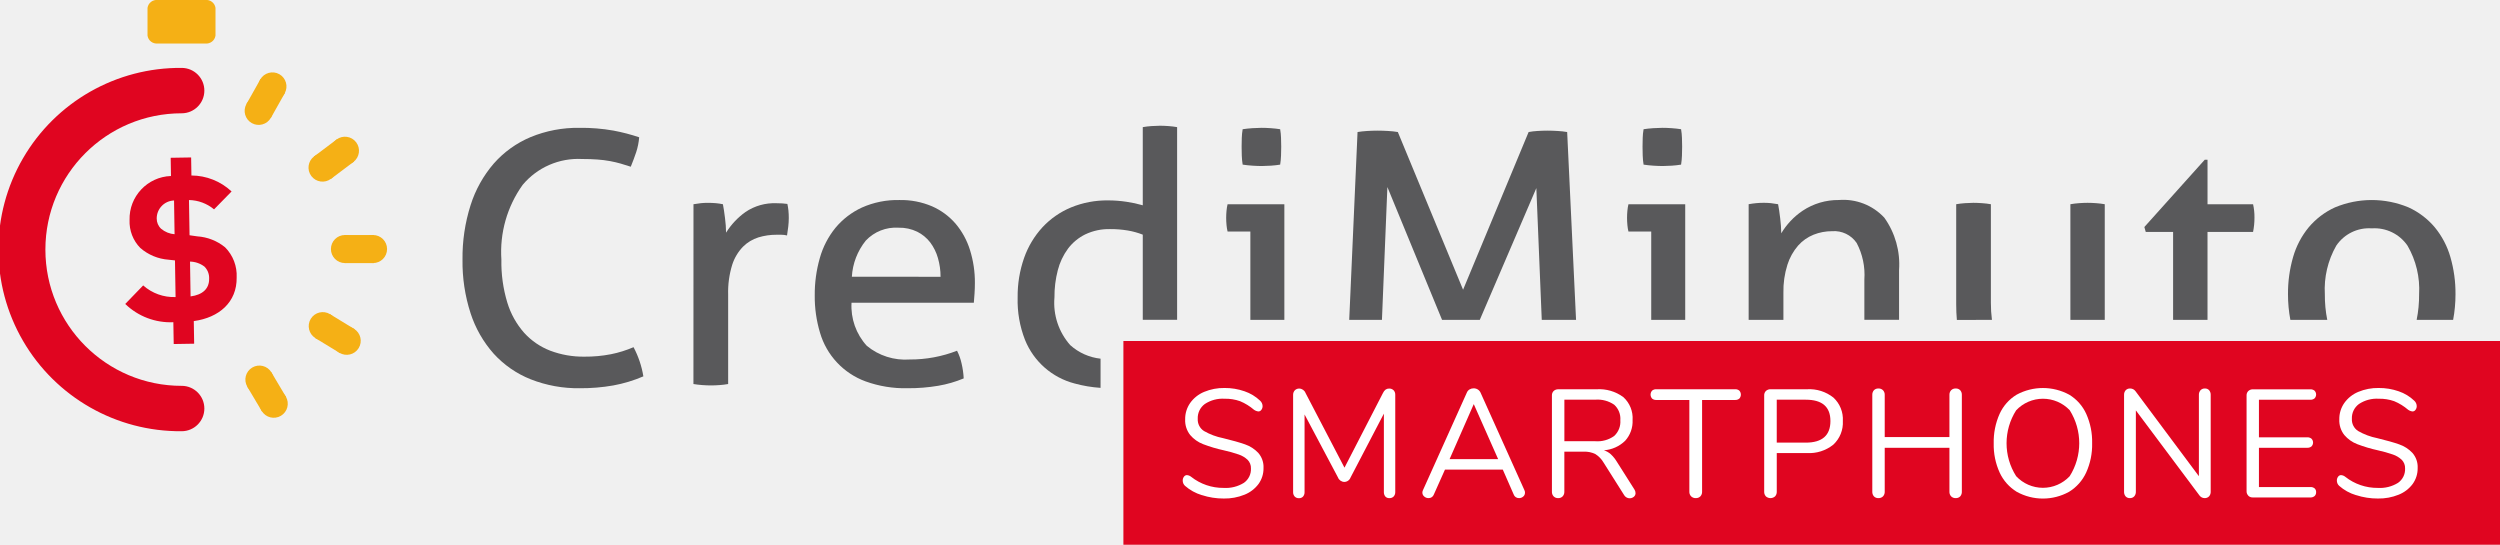
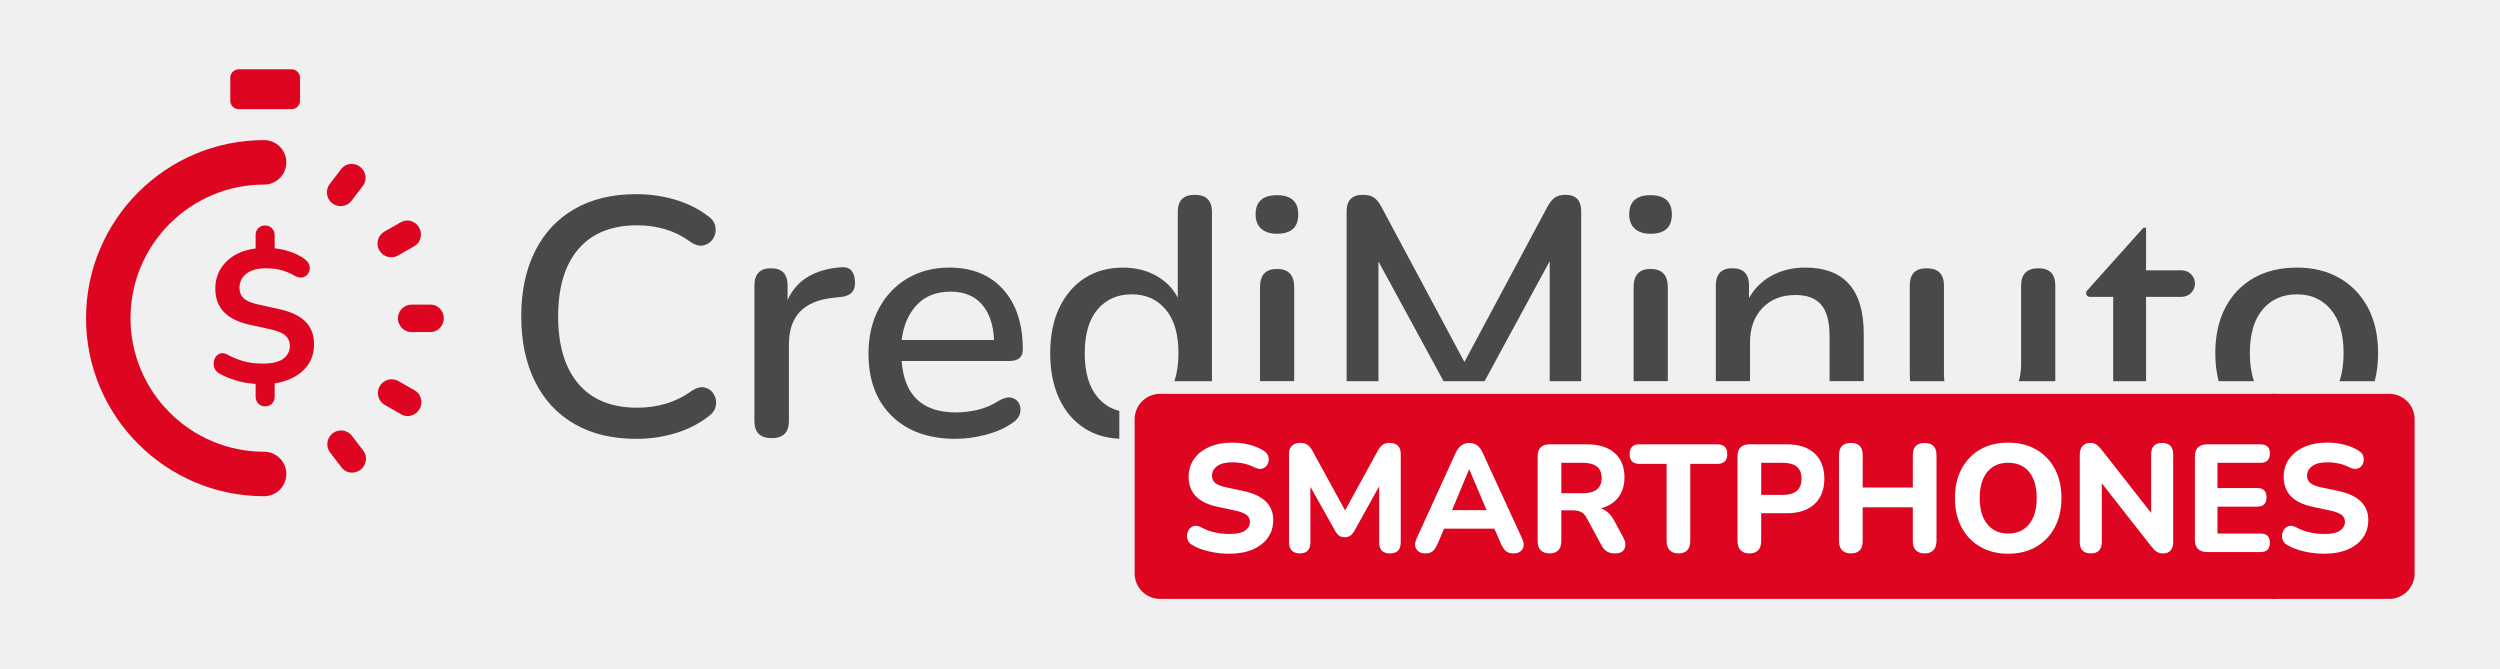
- <svg xmlns="http://www.w3.org/2000/svg" id="Grupo_4" data-name="Grupo 4" width="180.11" height="39.247" viewBox="0 0 180.11 39.247">
+ <svg xmlns="http://www.w3.org/2000/svg" id="Capa_1" viewBox="0 0 1287.25 344.43">
  <defs>
-     <clipPath id="clip-path">
-       <rect id="Rectángulo_7" data-name="Rectángulo 7" width="180.11" height="39.247" fill="none" />
-     </clipPath>
+     <style>.cls-1{fill:#fff;}.cls-2{fill:#de0520;}.cls-3{fill:#494949;}</style>
  </defs>
-   <g id="Grupo_1" data-name="Grupo 1" clip-path="url(#clip-path)">
-     <path id="Trazado_1" data-name="Trazado 1" d="M39.653,55.413l.027,1.634-1.473.024L38.18,55.5a4.675,4.675,0,0,1-3.465-1.316l1.292-1.335a3.327,3.327,0,0,0,2.334.838l-.043-2.64-.468-.051a3.486,3.486,0,0,1-2.027-.843,2.71,2.71,0,0,1-.777-2.016,3.091,3.091,0,0,1,2.984-3.171l-.021-1.313,1.473-.024.021,1.3a4.264,4.264,0,0,1,2.893,1.15l-1.263,1.29a2.911,2.911,0,0,0-1.806-.672l.041,2.538.556.079a3.537,3.537,0,0,1,2,.785,2.877,2.877,0,0,1,.838,2.176c.028,1.78-1.267,2.895-3.087,3.143m-1.424-8.689a1.294,1.294,0,0,0-1.249,1.3,1,1,0,0,0,.318.739,1.717,1.717,0,0,0,.969.393Zm2.193,4.766a1.768,1.768,0,0,0-1.042-.363l.04,2.509c.874-.116,1.348-.562,1.337-1.276a1.157,1.157,0,0,0-.335-.87" transform="translate(-25.692 -32.286)" fill="#e00520" />
-     <path id="Trazado_2" data-name="Trazado 2" d="M45.789,2.57a.67.67,0,0,1-.739.564H41.631a.67.67,0,0,1-.739-.564V.564A.669.669,0,0,1,41.631,0H45.05a.669.669,0,0,1,.739.564Z" transform="translate(-30.264 0)" fill="#f5b015" />
-     <path id="Trazado_3" data-name="Trazado 3" d="M13.088,41.731a9.818,9.818,0,1,1,0-19.636,1.635,1.635,0,1,0,0-3.27,13.088,13.088,0,1,0,0,26.175,1.635,1.635,0,1,0,0-3.27" transform="translate(0 -13.933)" fill="#e00520" />
-     <rect id="Rectángulo_1" data-name="Rectángulo 1" width="2.1" height="2.023" transform="translate(24.835 16.933)" fill="#f5b015" />
-     <path id="Trazado_4" data-name="Trazado 4" d="M91.727,66.152a1.011,1.011,0,1,0,1.011-1.011,1.011,1.011,0,0,0-1.011,1.011" transform="translate(-67.886 -48.21)" fill="#f5b015" />
-     <path id="Trazado_5" data-name="Trazado 5" d="M99.508,66.152a1.011,1.011,0,1,0,1.011-1.011,1.011,1.011,0,0,0-1.011,1.011" transform="translate(-73.644 -48.21)" fill="#f5b015" />
-     <rect id="Rectángulo_2" data-name="Rectángulo 2" width="2.1" height="2.023" transform="translate(22.616 11.279) rotate(-36.961)" fill="#f5b015" />
-     <path id="Trazado_6" data-name="Trazado 6" d="M85.716,44.186a1.011,1.011,0,1,0,.2-1.416,1.012,1.012,0,0,0-.2,1.416" transform="translate(-63.287 -31.503)" fill="#f5b015" />
-     <path id="Trazado_7" data-name="Trazado 7" d="M91.933,39.508a1.011,1.011,0,1,0,.2-1.416,1.012,1.012,0,0,0-.2,1.416" transform="translate(-67.888 -28.04)" fill="#f5b015" />
-     <rect id="Rectángulo_3" data-name="Rectángulo 3" width="2.1" height="2.023" transform="translate(17.748 7.508) rotate(-60.627)" fill="#f5b015" />
-     <path id="Trazado_8" data-name="Trazado 8" d="M68.326,28.733a1.011,1.011,0,1,0-.385-1.377,1.011,1.011,0,0,0,.385,1.377" transform="translate(-50.186 -19.864)" fill="#f5b015" />
-     <path id="Trazado_9" data-name="Trazado 9" d="M72.143,21.953a1.011,1.011,0,1,0-.385-1.377,1.011,1.011,0,0,0,.385,1.377" transform="translate(-53.011 -14.846)" fill="#f5b015" />
-     <rect id="Rectángulo_4" data-name="Rectángulo 4" width="2.023" height="2.1" transform="translate(22.709 24.354) rotate(-58.606)" fill="#f5b015" />
-     <path id="Trazado_10" data-name="Trazado 10" d="M85.717,87a1.011,1.011,0,1,0,1.39-.336,1.011,1.011,0,0,0-1.39.336" transform="translate(-63.328 -64.03)" fill="#f5b015" />
-     <path id="Trazado_11" data-name="Trazado 11" d="M92.359,91.055a1.011,1.011,0,1,0,1.39-.336,1.011,1.011,0,0,0-1.39.336" transform="translate(-68.244 -67.03)" fill="#f5b015" />
-     <rect id="Rectángulo_5" data-name="Rectángulo 5" width="2.023" height="2.1" transform="matrix(0.86, -0.511, 0.511, 0.86, 17.809, 27.852)" fill="#f5b015" />
-     <path id="Trazado_12" data-name="Trazado 12" d="M68.505,101.473a1.011,1.011,0,1,0,1.386.353,1.011,1.011,0,0,0-1.386-.353" transform="translate(-50.333 -74.994)" fill="#f5b015" />
-     <path id="Trazado_13" data-name="Trazado 13" d="M72.48,108.162a1.011,1.011,0,1,0,1.386.353,1.011,1.011,0,0,0-1.386-.353" transform="translate(-53.275 -79.944)" fill="#f5b015" />
-     <path id="Trazado_14" data-name="Trazado 14" d="M140.528,51.237a6.862,6.862,0,0,1,.707,2.1,10.067,10.067,0,0,1-2.171.656,13.425,13.425,0,0,1-2.4.2,9.311,9.311,0,0,1-3.547-.644,7.2,7.2,0,0,1-2.664-1.843,8.185,8.185,0,0,1-1.667-2.916,12.01,12.01,0,0,1-.581-3.863A12.453,12.453,0,0,1,128.788,41a8.542,8.542,0,0,1,1.667-2.992,7.286,7.286,0,0,1,2.651-1.906,8.851,8.851,0,0,1,3.51-.669,13.113,13.113,0,0,1,2.474.2,13.929,13.929,0,0,1,1.843.48,4.665,4.665,0,0,1-.215,1.073q-.164.492-.391,1.048-.379-.126-.732-.227t-.757-.177a8.39,8.39,0,0,0-.9-.114q-.492-.038-1.124-.038a5.219,5.219,0,0,0-4.28,1.869,8.3,8.3,0,0,0-1.528,5.378,10.017,10.017,0,0,0,.429,3.105,5.882,5.882,0,0,0,1.212,2.171,4.938,4.938,0,0,0,1.881,1.288,6.709,6.709,0,0,0,2.462.429,9.554,9.554,0,0,0,1.919-.177,8.2,8.2,0,0,0,1.616-.505" transform="translate(-94.884 -26.223)" fill="#59595b" />
-     <path id="Trazado_15" data-name="Trazado 15" d="M192.222,56.322q.278-.05.53-.076t.53-.025c.185,0,.37.009.555.025a4.054,4.054,0,0,1,.505.076q.076.379.152,1a8.866,8.866,0,0,1,.076,1.048,5.236,5.236,0,0,1,1.4-1.49,3.717,3.717,0,0,1,2.234-.631q.2,0,.417.012t.366.038a4.14,4.14,0,0,1,.076.48q.025.253.025.53a5.51,5.51,0,0,1-.038.631c-.025.219-.055.429-.088.631a1.723,1.723,0,0,0-.417-.051h-.341a4.417,4.417,0,0,0-1.3.189,2.722,2.722,0,0,0-1.111.669,3.323,3.323,0,0,0-.783,1.313,6.637,6.637,0,0,0-.29,2.146v6.438a5.984,5.984,0,0,1-.619.076q-.341.025-.619.025t-.619-.025q-.341-.025-.644-.076Z" transform="translate(-142.261 -41.608)" fill="#59595b" />
-     <path id="Trazado_16" data-name="Trazado 16" d="M228.483,62.841a4.23,4.23,0,0,0,1.1,3.106,4.36,4.36,0,0,0,3.093.985,9.284,9.284,0,0,0,3.408-.631,3.79,3.79,0,0,1,.328.921,6,6,0,0,1,.152,1.073,8.441,8.441,0,0,1-1.831.53,12.739,12.739,0,0,1-2.209.177,8.345,8.345,0,0,1-3.03-.492A5.324,5.324,0,0,1,226.211,65a9.069,9.069,0,0,1-.379-2.689,9.518,9.518,0,0,1,.366-2.689,6.056,6.056,0,0,1,1.123-2.171,5.431,5.431,0,0,1,1.906-1.464,6.3,6.3,0,0,1,2.714-.543,5.675,5.675,0,0,1,2.348.455,4.776,4.776,0,0,1,1.692,1.25,5.431,5.431,0,0,1,1.035,1.894,7.754,7.754,0,0,1,.354,2.386q0,.354-.025.745t-.051.669Zm6.413-1.868a4.761,4.761,0,0,0-.189-1.351,3.429,3.429,0,0,0-.555-1.124,2.707,2.707,0,0,0-.934-.77,2.937,2.937,0,0,0-1.351-.291,2.975,2.975,0,0,0-2.361.934,4.572,4.572,0,0,0-1,2.6Z" transform="translate(-167.135 -41.033)" fill="#59595b" />
-     <path id="Trazado_17" data-name="Trazado 17" d="M288.05,51.633a3.894,3.894,0,0,1-2.186-.978,4.592,4.592,0,0,1-1.136-3.434,7.548,7.548,0,0,1,.24-1.957,4.5,4.5,0,0,1,.732-1.553,3.491,3.491,0,0,1,1.25-1.035,3.966,3.966,0,0,1,1.793-.379,7.408,7.408,0,0,1,1.262.1,5.44,5.44,0,0,1,1.086.3v6.136h2.474V34.951a5.978,5.978,0,0,0-.619-.076q-.341-.025-.618-.025-.253,0-.606.025a5.94,5.94,0,0,0-.631.076v5.631a8.613,8.613,0,0,0-1.174-.253,8.906,8.906,0,0,0-1.326-.1,6.8,6.8,0,0,0-2.664.505,5.912,5.912,0,0,0-2.058,1.426,6.4,6.4,0,0,0-1.326,2.209,8.31,8.31,0,0,0-.467,2.853,7.763,7.763,0,0,0,.53,3.055,5.285,5.285,0,0,0,3.573,3.143,9.35,9.35,0,0,0,1.87.315Z" transform="translate(-208.761 -25.792)" fill="#59595b" />
-     <path id="Trazado_18" data-name="Trazado 18" d="M344.226,38.083q.328.051.707.076t.682.025q.277,0,.644-.025t.669-.076a5.214,5.214,0,0,0,.063-.657q.012-.353.013-.631t-.013-.631a4.532,4.532,0,0,0-.063-.631q-.3-.05-.682-.076t-.656-.025q-.278,0-.657.025t-.707.076a4.388,4.388,0,0,0-.063.631q-.013.354-.012.631t.012.631a5.038,5.038,0,0,0,.063.657" transform="translate(-254.7 -26.223)" fill="#59595b" />
-     <path id="Trazado_19" data-name="Trazado 19" d="M339.976,58.578h1.641v6.363h2.449V56.609h-4.09a3.11,3.11,0,0,0-.076.467c-.017.177-.025.35-.025.517s.008.341.025.518a3.1,3.1,0,0,0,.076.467" transform="translate(-251.536 -41.895)" fill="#59595b" />
-     <path id="Trazado_20" data-name="Trazado 20" d="M376.342,49.843l.392-9.569,3.939,9.569h2.717l4.075-9.493.39,9.493h2.471l-.64-13.533a6.046,6.046,0,0,0-.682-.076q-.4-.025-.732-.025-.354,0-.732.025a5.026,5.026,0,0,0-.631.076l-4.722,11.362-4.7-11.362a6.071,6.071,0,0,0-.694-.076q-.417-.025-.77-.025t-.745.025q-.392.025-.694.076l-.6,13.533Z" transform="translate(-276.781 -26.798)" fill="#59595b" />
-     <path id="Trazado_21" data-name="Trazado 21" d="M455.354,38.083q.328.051.707.076t.682.025q.277,0,.644-.025t.669-.076a5.214,5.214,0,0,0,.063-.657q.012-.353.013-.631t-.013-.631a4.532,4.532,0,0,0-.063-.631q-.3-.05-.682-.076c-.252-.017-.471-.025-.656-.025s-.4.009-.657.025-.488.042-.707.076a4.379,4.379,0,0,0-.063.631q-.013.354-.012.631t.012.631a5.027,5.027,0,0,0,.063.657" transform="translate(-336.944 -26.223)" fill="#59595b" />
-     <path id="Trazado_22" data-name="Trazado 22" d="M451.1,58.578h1.641v6.363h2.449V56.609H451.1a3.119,3.119,0,0,0-.076.467c-.017.177-.025.35-.025.517s.008.341.025.518a3.107,3.107,0,0,0,.076.467" transform="translate(-333.78 -41.895)" fill="#59595b" />
-     <path id="Trazado_23" data-name="Trazado 23" d="M487.211,64.078V62.134a6.289,6.289,0,0,1,.29-2.033,3.915,3.915,0,0,1,.77-1.376,2.974,2.974,0,0,1,1.111-.783,3.571,3.571,0,0,1,1.338-.253,1.96,1.96,0,0,1,1.767.846,4.907,4.907,0,0,1,.556,2.638v2.9h2.5V60.493a5.787,5.787,0,0,0-1.06-3.775,4.029,4.029,0,0,0-3.283-1.275,4.615,4.615,0,0,0-2.6.77,4.98,4.98,0,0,0-.9.77,5.185,5.185,0,0,0-.644.858,9.5,9.5,0,0,0-.076-1.073q-.076-.644-.152-1.023-.278-.05-.517-.076a5.026,5.026,0,0,0-.518-.025q-.278,0-.543.025t-.543.076v8.332Z" transform="translate(-358.727 -41.033)" fill="#59595b" />
-     <path id="Trazado_24" data-name="Trazado 24" d="M544.794,64.653a9.426,9.426,0,0,1-.076-1.237V56.321a6.047,6.047,0,0,0-.631-.076q-.354-.025-.631-.025-.253,0-.606.025a6.014,6.014,0,0,0-.631.076v7.2c0,.4.017.781.048,1.136Z" transform="translate(-401.287 -41.608)" fill="#59595b" />
-     <path id="Trazado_25" data-name="Trazado 25" d="M576.359,64.653V56.321a6.066,6.066,0,0,0-.619-.076q-.341-.025-.619-.025t-.619.025a6.047,6.047,0,0,0-.619.076v8.332Z" transform="translate(-424.724 -41.608)" fill="#59595b" />
-     <path id="Trazado_26" data-name="Trazado 26" d="M596.451,49.473V55.81h2.479c0-.137,0-.279,0-.429V49.473h3.282q.05-.252.076-.505t.025-.53a4.212,4.212,0,0,0-.1-.959h-3.282V44.272h-.2L594.38,49.12l.1.353Z" transform="translate(-439.892 -32.765)" fill="#59595b" />
-     <path id="Trazado_27" data-name="Trazado 27" d="M637.032,64.078a9.037,9.037,0,0,1-.174-1.843,6.339,6.339,0,0,1,.82-3.5,2.846,2.846,0,0,1,2.563-1.25,2.878,2.878,0,0,1,2.575,1.25,6.263,6.263,0,0,1,.833,3.5,8.9,8.9,0,0,1-.177,1.843H646.1a9.9,9.9,0,0,0,.171-1.843,9.4,9.4,0,0,0-.366-2.676,5.943,5.943,0,0,0-1.124-2.146,5.4,5.4,0,0,0-1.894-1.439,6.892,6.892,0,0,0-5.3,0,5.4,5.4,0,0,0-1.894,1.439,5.942,5.942,0,0,0-1.124,2.146,9.393,9.393,0,0,0-.366,2.676,9.9,9.9,0,0,0,.171,1.843Z" transform="translate(-469.367 -41.033)" fill="#59595b" />
-     <rect id="Rectángulo_6" data-name="Rectángulo 6" width="99.176" height="14.682" transform="translate(80.934 24.565)" fill="#e00520" />
-     <path id="Trazado_28" data-name="Trazado 28" d="M329.211,115.269A3.237,3.237,0,0,1,328,114.6a.506.506,0,0,1-.166-.386.432.432,0,0,1,.088-.271.258.258,0,0,1,.21-.116.534.534,0,0,1,.309.122,3.723,3.723,0,0,0,2.342.8,2.477,2.477,0,0,0,1.458-.365,1.2,1.2,0,0,0,.508-1.038.834.834,0,0,0-.243-.624,1.753,1.753,0,0,0-.641-.381,9.638,9.638,0,0,0-1.071-.3,10.433,10.433,0,0,1-1.486-.442,2.311,2.311,0,0,1-.939-.663,1.7,1.7,0,0,1-.359-1.127,2,2,0,0,1,.359-1.177,2.324,2.324,0,0,1,1.005-.8,3.658,3.658,0,0,1,1.474-.282,4.278,4.278,0,0,1,1.442.238,3.039,3.039,0,0,1,1.121.679.539.539,0,0,1,.177.387.435.435,0,0,1-.088.271.258.258,0,0,1-.21.116.671.671,0,0,1-.32-.121,3.767,3.767,0,0,0-1.005-.619,3.147,3.147,0,0,0-1.116-.177,2.332,2.332,0,0,0-1.425.381,1.256,1.256,0,0,0-.508,1.066.979.979,0,0,0,.448.878,4.509,4.509,0,0,0,1.375.514q1,.243,1.58.447a2.365,2.365,0,0,1,.955.613,1.539,1.539,0,0,1,.381,1.093,1.912,1.912,0,0,1-.359,1.149,2.333,2.333,0,0,1-1.011.773,3.8,3.8,0,0,1-1.491.276,5.043,5.043,0,0,1-1.585-.248" transform="translate(-242.626 -79.598)" fill="#fff" />
-     <path id="Trazado_29" data-name="Trazado 29" d="M365.677,107.808a.48.48,0,0,1,.116.337v6.993a.458.458,0,0,1-.111.32.4.4,0,0,1-.309.122.363.363,0,0,1-.3-.122.489.489,0,0,1-.1-.32v-5.645l-2.4,4.6a.488.488,0,0,1-.453.32.5.5,0,0,1-.453-.32l-2.408-4.54v5.59a.472.472,0,0,1-.105.32.38.38,0,0,1-.3.122.4.4,0,0,1-.309-.122.458.458,0,0,1-.111-.32v-6.993a.468.468,0,0,1,.122-.337.437.437,0,0,1,.331-.127.5.5,0,0,1,.442.32l2.806,5.38,2.773-5.38a.642.642,0,0,1,.193-.248.43.43,0,0,1,.248-.072.42.42,0,0,1,.326.127" transform="translate(-265.273 -79.693)" fill="#fff" />
-     <path id="Trazado_30" data-name="Trazado 30" d="M401.654,115.162a.351.351,0,0,1-.127.276.448.448,0,0,1-.3.11.391.391,0,0,1-.387-.265l-.784-1.79h-4.165l-.8,1.79a.391.391,0,0,1-.387.265.455.455,0,0,1-.309-.116.361.361,0,0,1-.133-.282.394.394,0,0,1,.044-.177l3.16-7.026a.476.476,0,0,1,.2-.232.56.56,0,0,1,.287-.077.55.55,0,0,1,.3.083.516.516,0,0,1,.2.226l3.16,7.026a.416.416,0,0,1,.044.188m-5.435-2.419h3.5l-1.757-3.966Z" transform="translate(-291.789 -79.662)" fill="#fff" />
-     <path id="Trazado_31" data-name="Trazado 31" d="M436.2,115.373a.336.336,0,0,1-.127.271.465.465,0,0,1-.691-.116l-1.48-2.342a1.777,1.777,0,0,0-.6-.624,1.741,1.741,0,0,0-.84-.171h-1.392v2.883a.466.466,0,0,1-.122.337.423.423,0,0,1-.32.127.436.436,0,0,1-.331-.127.465.465,0,0,1-.122-.337v-6.937a.423.423,0,0,1,.127-.32.467.467,0,0,1,.337-.121h2.74a2.934,2.934,0,0,1,1.939.563,2.045,2.045,0,0,1,.668,1.657,2.074,2.074,0,0,1-.536,1.491,2.44,2.44,0,0,1-1.53.685,1.359,1.359,0,0,1,.5.287,2.58,2.58,0,0,1,.442.552l1.259,1.988a.468.468,0,0,1,.077.254m-2.894-3.734a2.069,2.069,0,0,0,1.353-.376,1.4,1.4,0,0,0,.447-1.138,1.364,1.364,0,0,0-.442-1.116,2.111,2.111,0,0,0-1.359-.364h-2.231v2.994Z" transform="translate(-318.368 -79.851)" fill="#fff" />
-     <path id="Trazado_32" data-name="Trazado 32" d="M460.429,115.609a.455.455,0,0,1-.127-.337v-6.606h-2.375a.446.446,0,0,1-.309-.1.429.429,0,0,1,0-.574.446.446,0,0,1,.309-.1h5.667a.447.447,0,0,1,.309.1.429.429,0,0,1,0,.574.446.446,0,0,1-.309.1h-2.375v6.606a.466.466,0,0,1-.122.337.438.438,0,0,1-.331.127.456.456,0,0,1-.337-.127" transform="translate(-338.594 -79.85)" fill="#fff" />
-     <path id="Trazado_33" data-name="Trazado 33" d="M489.122,115.61a.465.465,0,0,1-.122-.337v-6.938a.423.423,0,0,1,.127-.32.467.467,0,0,1,.337-.121h2.618a2.794,2.794,0,0,1,1.906.6,2.13,2.13,0,0,1,.679,1.69,2.156,2.156,0,0,1-.685,1.7,2.765,2.765,0,0,1-1.9.607h-2.176v2.784a.466.466,0,0,1-.122.337.5.5,0,0,1-.663,0m2.872-3.872q1.779,0,1.779-1.558,0-1.535-1.779-1.535h-2.088v3.093Z" transform="translate(-361.901 -79.851)" fill="#fff" />
-     <path id="Trazado_34" data-name="Trazado 34" d="M525.3,107.808a.48.48,0,0,1,.116.337v6.97a.479.479,0,0,1-.116.337.419.419,0,0,1-.326.127.437.437,0,0,1-.331-.127.466.466,0,0,1-.121-.337v-3.16h-4.662v3.16a.466.466,0,0,1-.122.337.437.437,0,0,1-.331.127.419.419,0,0,1-.326-.127.48.48,0,0,1-.116-.337v-6.97a.482.482,0,0,1,.116-.337.42.42,0,0,1,.326-.127.438.438,0,0,1,.331.127.467.467,0,0,1,.122.337v3.038h4.662v-3.038a.468.468,0,0,1,.121-.337.438.438,0,0,1,.331-.127.42.42,0,0,1,.326.127" transform="translate(-384.077 -79.693)" fill="#fff" />
-     <path id="Trazado_35" data-name="Trazado 35" d="M554.287,115.032a3.187,3.187,0,0,1-1.232-1.381,4.816,4.816,0,0,1-.431-2.11,4.935,4.935,0,0,1,.425-2.127,3.117,3.117,0,0,1,1.226-1.381,3.974,3.974,0,0,1,3.789,0,3.118,3.118,0,0,1,1.226,1.381,4.907,4.907,0,0,1,.425,2.115,4.854,4.854,0,0,1-.431,2.115,3.183,3.183,0,0,1-1.232,1.386,3.892,3.892,0,0,1-3.767,0m3.811-1.121a4.457,4.457,0,0,0,.005-4.756,2.657,2.657,0,0,0-3.861.006,4.419,4.419,0,0,0,0,4.744,2.639,2.639,0,0,0,3.855.005" transform="translate(-408.989 -79.598)" fill="#fff" />
-     <path id="Trazado_36" data-name="Trazado 36" d="M594.882,107.808a.5.5,0,0,1,.11.337v6.97a.479.479,0,0,1-.116.337.419.419,0,0,1-.326.127.46.46,0,0,1-.364-.188l-4.585-6.131v5.855a.479.479,0,0,1-.116.337.4.4,0,0,1-.315.127.388.388,0,0,1-.309-.127.493.493,0,0,1-.11-.337v-6.97a.48.48,0,0,1,.116-.337.42.42,0,0,1,.326-.127.471.471,0,0,1,.376.188L594.142,114v-5.855a.48.48,0,0,1,.116-.337.406.406,0,0,1,.315-.127.389.389,0,0,1,.309.127" transform="translate(-435.725 -79.693)" fill="#fff" />
-     <path id="Trazado_37" data-name="Trazado 37" d="M622.836,115.56a.423.423,0,0,1-.127-.32v-6.9a.423.423,0,0,1,.127-.32.468.468,0,0,1,.337-.121H627.3a.446.446,0,0,1,.309.1.4.4,0,0,1,0,.552.446.446,0,0,1-.309.1h-3.7v2.707h3.48a.446.446,0,0,1,.309.1.4.4,0,0,1,0,.553.447.447,0,0,1-.309.1H623.6v2.828h3.7a.463.463,0,0,1,.309.094.349.349,0,0,1,.11.281.353.353,0,0,1-.11.276.447.447,0,0,1-.309.1h-4.131a.467.467,0,0,1-.337-.122" transform="translate(-460.857 -79.851)" fill="#fff" />
-     <path id="Trazado_38" data-name="Trazado 38" d="M649.118,115.269a3.238,3.238,0,0,1-1.21-.669.507.507,0,0,1-.166-.386.432.432,0,0,1,.088-.271.258.258,0,0,1,.21-.116.534.534,0,0,1,.309.122,3.723,3.723,0,0,0,2.342.8,2.477,2.477,0,0,0,1.458-.365,1.2,1.2,0,0,0,.508-1.038.834.834,0,0,0-.243-.624,1.752,1.752,0,0,0-.641-.381,9.667,9.667,0,0,0-1.071-.3,10.428,10.428,0,0,1-1.486-.442,2.313,2.313,0,0,1-.939-.663,1.7,1.7,0,0,1-.359-1.127,2,2,0,0,1,.359-1.177,2.325,2.325,0,0,1,1.005-.8,3.659,3.659,0,0,1,1.474-.282,4.279,4.279,0,0,1,1.442.238,3.04,3.04,0,0,1,1.121.679.54.54,0,0,1,.177.387.435.435,0,0,1-.088.271.259.259,0,0,1-.21.116.671.671,0,0,1-.32-.121,3.764,3.764,0,0,0-1.005-.619,3.147,3.147,0,0,0-1.116-.177,2.332,2.332,0,0,0-1.425.381,1.256,1.256,0,0,0-.508,1.066.979.979,0,0,0,.448.878,4.51,4.51,0,0,0,1.375.514q1,.243,1.58.447a2.364,2.364,0,0,1,.955.613,1.539,1.539,0,0,1,.381,1.093,1.912,1.912,0,0,1-.359,1.149,2.332,2.332,0,0,1-1.011.773,3.794,3.794,0,0,1-1.491.276,5.044,5.044,0,0,1-1.585-.248" transform="translate(-479.385 -79.598)" fill="#fff" />
+   <g>
+     <g>
+       <path class="cls-3" d="M327.64,225.96c-12.43,0-23.06-2.55-31.89-7.67-8.83-5.11-15.6-12.4-20.3-21.87-4.7-9.47-7.06-20.65-7.06-33.54s2.35-24.05,7.06-33.46c4.7-9.41,11.47-16.67,20.3-21.78,8.83-5.11,19.46-7.67,31.89-7.67,6.85,0,13.44,.93,19.78,2.79,6.33,1.86,11.82,4.53,16.47,8.02,2.55,1.63,4.03,3.57,4.44,5.84,.41,2.27,.06,4.3-1.05,6.1-1.11,1.8-2.7,2.99-4.79,3.57-2.09,.58-4.42,0-6.97-1.74-3.95-2.9-8.22-5.05-12.81-6.45-4.59-1.39-9.44-2.09-14.55-2.09-13.24,0-23.35,4.07-30.32,12.2-6.97,8.13-10.45,19.69-10.45,34.68s3.48,26.57,10.45,34.76c6.97,8.19,17.08,12.28,30.32,12.28,5.11,0,10.02-.7,14.72-2.09,4.7-1.39,9.15-3.6,13.33-6.62,2.55-1.63,4.82-2.18,6.8-1.66,1.97,.52,3.48,1.66,4.53,3.4s1.39,3.69,1.05,5.84c-.35,2.15-1.57,3.98-3.66,5.49-4.88,3.83-10.54,6.74-16.99,8.71-6.45,1.97-13.22,2.96-20.3,2.96Z" />
+       <path class="cls-3" d="M397.34,225.61c-5.92,0-8.89-2.96-8.89-8.89v-69.7c0-5.92,2.85-8.89,8.54-8.89s8.54,2.96,8.54,8.89v7.49c2.32-5.23,5.84-9.24,10.54-12.02,4.7-2.79,10.43-4.41,17.16-4.88,4.3-.35,6.62,1.98,6.97,6.97,.46,5.11-2.03,7.9-7.49,8.36l-3.31,.35c-15.45,1.51-23.18,9.47-23.18,23.87v39.55c0,5.92-2.96,8.89-8.89,8.89Z" />
+       <path class="cls-3" d="M492.13,225.96c-13.94,0-24.92-3.92-32.93-11.76-8.02-7.84-12.02-18.56-12.02-32.15,0-8.71,1.77-16.41,5.31-23.09,3.54-6.68,8.45-11.88,14.72-15.6,6.27-3.72,13.47-5.58,21.61-5.58,11.73,0,20.97,3.75,27.71,11.24,6.74,7.49,10.11,17.8,10.11,30.93,0,3.95-2.33,5.92-6.97,5.92h-55.41c1.28,17.66,10.63,26.49,28.05,26.49,3.49,0,7.14-.44,10.98-1.31,3.83-.87,7.55-2.47,11.15-4.79,2.44-1.39,4.56-1.89,6.36-1.48,1.8,.41,3.11,1.39,3.92,2.96,.81,1.57,.96,3.31,.44,5.23-.52,1.92-1.89,3.57-4.09,4.97-3.95,2.67-8.57,4.68-13.85,6.01-5.29,1.33-10.31,2-15.07,2Zm-2.61-75.8c-7.32,0-13.13,2.27-17.42,6.8-4.3,4.53-6.91,10.57-7.84,18.12h47.57c-.35-7.9-2.44-14.03-6.27-18.38-3.83-4.36-9.18-6.53-16.03-6.53Z" />
+       <path class="cls-3" d="M576.34,211.57c-4.41-1.12-8.16-3.45-11.19-7.05-4.42-5.23-6.62-12.78-6.62-22.65s2.21-17.39,6.62-22.57c4.41-5.17,10.28-7.75,17.6-7.75s13.01,2.59,17.42,7.75c4.41,5.17,6.62,12.69,6.62,22.57,0,5.54-.72,10.32-2.11,14.4h19.36V109.21c0-5.92-2.96-8.89-8.89-8.89s-8.71,2.96-8.71,8.89v44.09c-2.44-4.76-6.16-8.54-11.15-11.33-5-2.79-10.69-4.18-17.08-4.18-7.55,0-14.11,1.8-19.69,5.4-5.58,3.6-9.93,8.68-13.07,15.25-3.14,6.56-4.7,14.38-4.7,23.44s1.57,16.9,4.7,23.52c3.14,6.62,7.52,11.7,13.16,15.25,5.15,3.24,11.07,4.98,17.73,5.26v-14.33Z" />
+       <g>
+         <path class="cls-3" d="M657.49,138.48c-5.81,0-8.71,3.14-8.71,9.41v48.37h17.6v-48.37c0-6.27-2.96-9.41-8.89-9.41Z" />
+         <path class="cls-3" d="M657.49,120.36c7.32,0,10.98-3.31,10.98-9.93s-3.66-9.93-10.98-9.93-10.98,3.31-10.98,9.93c0,3.14,.96,5.58,2.88,7.32,1.92,1.74,4.62,2.61,8.1,2.61Z" />
+       </g>
+       <path class="cls-3" d="M709.77,196.27v-61.62l33.52,61.62h21.12l33.53-61.79v61.79h16.21V108.86c0-5.69-2.67-8.54-8.02-8.54-2.33,0-4.15,.47-5.49,1.39-1.34,.93-2.59,2.44-3.75,4.53l-42.87,80.16-42.87-80.16c-1.16-2.09-2.41-3.6-3.75-4.53-1.34-.93-3.22-1.39-5.66-1.39-5.58,0-8.36,2.85-8.36,8.54v87.41h16.38Z" />
+       <g>
+         <path class="cls-3" d="M849.86,138.48c-5.81,0-8.71,3.14-8.71,9.41v48.37h17.6v-48.37c0-6.27-2.96-9.41-8.89-9.41Z" />
+         <path class="cls-3" d="M849.86,120.36c7.32,0,10.98-3.31,10.98-9.93s-3.66-9.93-10.98-9.93-10.98,3.31-10.98,9.93c0,3.14,.96,5.58,2.88,7.32,1.92,1.74,4.62,2.61,8.1,2.61Z" />
+       </g>
+       <path class="cls-3" d="M901.09,196.27v-19.97c0-7.32,2.12-13.21,6.36-17.69,4.24-4.47,9.9-6.71,16.99-6.71,6.04,0,10.48,1.68,13.33,5.05,2.84,3.37,4.27,8.71,4.27,16.03v23.28h17.6v-24.33c0-22.77-10.05-34.15-30.15-34.15-6.27,0-11.94,1.34-16.99,4.01-5.05,2.67-9.03,6.56-11.94,11.67v-6.45c0-5.92-2.85-8.89-8.54-8.89s-8.54,2.96-8.54,8.89v49.25h17.6Z" />
+       <g>
+         <path class="cls-3" d="M1058.27,196.27v-49.25c0-5.92-2.9-8.89-8.71-8.89s-8.89,2.96-8.89,8.89v40.43c0,3.23-.41,6.16-1.19,8.82h18.79Z" />
+         <path class="cls-3" d="M1001.17,196.27c-.15-1.4-.23-2.88-.23-4.46v-44.78c0-5.92-2.96-8.89-8.89-8.89s-8.71,2.96-8.71,8.89v44.61c0,1.61,.06,3.14,.17,4.64h17.67Z" />
+       </g>
+       <path class="cls-3" d="M1160.56,196.27c-1.39-4.08-2.11-8.86-2.11-14.4,0-9.87,2.21-17.39,6.62-22.57,4.41-5.17,10.28-7.75,17.6-7.75s13.01,2.59,17.42,7.75c4.41,5.17,6.62,12.69,6.62,22.57,0,5.54-.72,10.32-2.11,14.4h18.13c1.16-4.39,1.75-9.18,1.75-14.4,0-9.06-1.74-16.87-5.23-23.44-3.49-6.56-8.36-11.64-14.64-15.25-6.27-3.6-13.59-5.4-21.96-5.4s-16.03,1.8-22.3,5.4c-6.27,3.6-11.12,8.68-14.55,15.25-3.43,6.56-5.14,14.38-5.14,23.44,0,5.22,.59,10.01,1.72,14.4h18.16Z" />
+     </g>
+     <path class="cls-3" d="M1076.06,152.85h12.02v43.42h16.93v-43.42h18.35c3.77,0,6.83-3.06,6.83-6.83s-3.06-6.82-6.83-6.82h-18.35v-21.94h-1.38l-29.01,32.38c-.44,.49-.6,1.18-.42,1.81,.24,.83,.99,1.4,1.85,1.4Z" />
+   </g>
+   <rect class="cls-1" x="605.34" y="220.24" width="620.48" height="71.39" />
+   <g>
+     <g>
+       <path class="cls-2" d="M135.98,232.6c-37.92,0-68.78-30.85-68.78-68.78s30.85-68.78,68.78-68.78c6.31,0,11.45-5.14,11.45-11.45s-5.14-11.45-11.45-11.45c-50.56,0-91.68,41.13-91.68,91.68s41.13,91.68,91.68,91.68c6.31,0,11.45-5.14,11.45-11.45s-5.14-11.45-11.45-11.45Z" />
+       <path class="cls-2" d="M228.52,163.91c0-3.77-2.9-7.03-6.66-7.06,0,0-9.82-.02-9.89-.02-3.91,0-7.08,3.17-7.08,7.08s3.11,7.01,6.96,7.08l10.01-.02c3.52,0,6.66-3.29,6.66-7.06Z" />
+       <path class="cls-2" d="M185.44,85.89c-3-2.29-7.35-1.96-9.66,1.02,0,0-5.97,7.8-6.01,7.85-2.37,3.11-1.77,7.56,1.34,9.93,3.08,2.35,7.46,1.78,9.85-1.25l6.06-7.97c2.13-2.8,1.42-7.3-1.58-9.58Z" />
+       <path class="cls-2" d="M215.82,117.17c-1.87-3.27-6-4.67-9.29-2.82,0,0-8.54,4.86-8.59,4.89-3.4,1.94-4.58,6.27-2.63,9.67,1.92,3.36,6.18,4.55,9.56,2.69l8.68-4.98c3.06-1.75,4.15-6.17,2.28-9.44Z" />
+       <path class="cls-2" d="M185.65,241.88c-3,2.29-7.35,1.96-9.66-1.02,0,0-5.97-7.8-6.01-7.85-2.37-3.11-1.77-7.56,1.34-9.93,3.08-2.35,7.46-1.78,9.85,1.25l6.06,7.97c2.13,2.8,1.42,7.3-1.58,9.58Z" />
+       <path class="cls-2" d="M216.03,210.6c-1.87,3.27-6,4.67-9.29,2.82,0,0-8.54-4.86-8.59-4.89-3.4-1.94-4.58-6.27-2.63-9.67,1.92-3.36,6.18-4.55,9.56-2.69l8.68,4.98c3.06,1.75,4.15,6.17,2.28,9.44Z" />
+     </g>
+     <path class="cls-2" d="M136.53,209.23c-1.44,0-2.61-.47-3.53-1.42-.92-.95-1.37-2.11-1.37-3.48v-6.66c-3.98-.26-7.53-.9-10.63-1.91-3.1-1.01-5.76-2.14-7.98-3.38-1.5-.85-2.43-1.99-2.79-3.43-.36-1.44-.28-2.81,.24-4.11,.52-1.31,1.4-2.22,2.64-2.74,1.24-.52,2.71-.29,4.41,.69,1.83,1.05,4.23,2.04,7.2,2.99,2.97,.95,6.55,1.42,10.72,1.42,4.9,0,8.42-.86,10.58-2.6,2.15-1.73,3.23-3.9,3.23-6.51,0-2.15-.75-3.92-2.25-5.29-1.5-1.37-4.18-2.48-8.03-3.33l-10.38-2.25c-11.82-2.55-17.73-8.75-17.73-18.61,0-5.48,1.88-10.1,5.63-13.86,3.75-3.75,8.8-6.02,15.13-6.81v-6.95c0-1.37,.46-2.53,1.37-3.48,.91-.95,2.09-1.42,3.53-1.42s2.53,.47,3.48,1.42c.95,.95,1.42,2.11,1.42,3.48v6.86c2.61,.26,5.37,.88,8.28,1.86,2.9,.98,5.44,2.32,7.59,4.02,1.24,.98,1.96,2.11,2.15,3.38,.2,1.27-.02,2.45-.64,3.53-.62,1.08-1.57,1.8-2.84,2.15-1.27,.36-2.76,.05-4.46-.93-1.89-1.11-4.02-2.01-6.37-2.69-2.35-.69-5.16-1.03-8.42-1.03-4.18,0-7.46,.93-9.84,2.79-2.38,1.86-3.57,4.29-3.57,7.3,0,2.22,.72,4,2.15,5.34,1.44,1.34,3.88,2.4,7.35,3.18l10.68,2.35c6.27,1.37,10.87,3.54,13.81,6.51,2.94,2.97,4.41,6.87,4.41,11.7,0,5.48-1.88,9.97-5.63,13.47-3.76,3.49-8.64,5.7-14.64,6.61v6.95c0,1.37-.46,2.53-1.37,3.48-.91,.95-2.09,1.42-3.53,1.42Z" />
+     <rect class="cls-2" x="118.57" y="35.68" width="35.91" height="20.52" rx="4.34" ry="4.34" />
+   </g>
+   <g>
+     <polygon class="cls-2" points="756.4 241.76 747.67 262.68 765.45 262.68 756.56 241.76 756.4 241.76" />
+     <path class="cls-2" d="M803.92,253.95h10.94c6.56,0,9.84-2.62,9.84-7.87s-3.28-7.79-9.84-7.79h-10.94v15.66Z" />
+     <path class="cls-2" d="M906.84,254.82h11.09c6.45,0,9.68-2.78,9.68-8.34s-3.23-8.18-9.68-8.18h-11.09v16.52Z" />
+     <path class="cls-2" d="M1033.99,274.72c4.62,0,8.22-1.61,10.82-4.84,2.6-3.23,3.89-7.7,3.89-13.42s-1.29-10.24-3.86-13.42c-2.57-3.17-6.19-4.76-10.86-4.76s-8.14,1.59-10.74,4.76c-2.6,3.17-3.89,7.65-3.89,13.42s1.3,10.19,3.89,13.42c2.6,3.23,6.18,4.84,10.74,4.84Z" />
+     <path class="cls-2" d="M1230.2,202.79h-60.33v105.58h60.33c7.23,0,13.08-5.86,13.08-13.08v-79.42c0-7.23-5.86-13.08-13.08-13.08Zm-13.55,74.1c-1.86,2.6-4.49,4.62-7.87,6.06-3.38,1.44-7.38,2.16-12,2.16-3.36,0-6.71-.37-10.07-1.1-3.36-.73-6.27-1.81-8.73-3.23-1.47-.79-2.39-1.85-2.75-3.19-.37-1.34-.29-2.64,.24-3.9,.52-1.26,1.36-2.15,2.52-2.67,1.15-.52,2.54-.39,4.17,.39,2.1,1.21,4.43,2.1,7,2.67,2.57,.58,5.11,.87,7.63,.87,3.78,0,6.49-.59,8.14-1.77,1.65-1.18,2.48-2.66,2.48-4.45,0-1.52-.58-2.73-1.73-3.62-1.15-.89-3.17-1.65-6.06-2.28l-8.89-1.89c-9.91-2.1-14.87-7.24-14.87-15.42,0-3.51,.94-6.6,2.83-9.25,1.89-2.65,4.52-4.71,7.91-6.18,3.38-1.47,7.3-2.2,11.76-2.2,2.94,0,5.82,.35,8.66,1.06,2.83,.71,5.32,1.74,7.47,3.11,1.31,.79,2.12,1.81,2.44,3.07,.31,1.26,.22,2.47-.28,3.62-.5,1.15-1.34,1.97-2.52,2.44-1.18,.47-2.64,.29-4.37-.55-1.73-.89-3.57-1.55-5.51-1.97-1.94-.42-3.93-.63-5.98-.63-3.3,0-5.86,.64-7.67,1.93-1.81,1.29-2.71,2.95-2.71,5,0,1.52,.55,2.75,1.65,3.7s3.02,1.71,5.74,2.28l8.89,1.89c10.18,2.2,15.26,7.19,15.26,14.95,0,3.46-.93,6.49-2.79,9.09Z" />
+     <path class="cls-2" d="M1172.2,202.79H597.31c-7.23,0-13.08,5.86-13.08,13.08v79.42c0,7.23,5.86,13.08,13.08,13.08h574.89v-105.58Zm-519.39,74.1c-1.86,2.6-4.49,4.62-7.87,6.06-3.38,1.44-7.38,2.16-12,2.16-3.36,0-6.72-.37-10.07-1.1-3.36-.73-6.27-1.81-8.73-3.23-1.47-.79-2.39-1.85-2.75-3.19-.37-1.34-.29-2.64,.24-3.9,.52-1.26,1.36-2.15,2.52-2.67,1.15-.52,2.54-.39,4.17,.39,2.1,1.21,4.43,2.1,7,2.67,2.57,.58,5.11,.87,7.63,.87,3.78,0,6.49-.59,8.14-1.77,1.65-1.18,2.48-2.66,2.48-4.45,0-1.52-.58-2.73-1.73-3.62-1.15-.89-3.17-1.65-6.06-2.28l-8.89-1.89c-9.91-2.1-14.87-7.24-14.87-15.42,0-3.51,.94-6.6,2.83-9.25,1.89-2.65,4.52-4.71,7.91-6.18,3.38-1.47,7.3-2.2,11.76-2.2,2.94,0,5.82,.35,8.66,1.06,2.83,.71,5.32,1.74,7.47,3.11,1.31,.79,2.12,1.81,2.44,3.07,.31,1.26,.22,2.47-.28,3.62-.5,1.15-1.34,1.97-2.52,2.44-1.18,.47-2.64,.29-4.37-.55-1.73-.89-3.57-1.55-5.51-1.97-1.94-.42-3.93-.63-5.98-.63-3.3,0-5.86,.64-7.67,1.93-1.81,1.29-2.71,2.95-2.71,5,0,1.52,.55,2.75,1.65,3.7s3.02,1.71,5.74,2.28l8.89,1.89c10.18,2.2,15.26,7.19,15.26,14.95,0,3.46-.93,6.49-2.79,9.09Zm68.41,2.4c0,3.78-1.84,5.67-5.51,5.67s-5.59-1.89-5.59-5.67v-28.88l-12.9,23.21c-.63,1-1.3,1.74-2.01,2.24-.71,.5-1.64,.75-2.79,.75s-2.1-.25-2.83-.75c-.74-.5-1.39-1.25-1.97-2.24l-12.9-22.98v28.64c0,3.78-1.84,5.67-5.51,5.67-1.78,0-3.15-.5-4.09-1.5-.94-1-1.42-2.39-1.42-4.17v-45.56c0-1.83,.5-3.24,1.5-4.21,1-.97,2.41-1.46,4.25-1.46,1.57,0,2.82,.31,3.74,.94,.92,.63,1.77,1.65,2.56,3.07l16.84,30.77,16.84-30.77c.79-1.42,1.64-2.44,2.56-3.07,.92-.63,2.14-.94,3.66-.94,1.78,0,3.16,.49,4.13,1.46,.97,.97,1.46,2.37,1.46,4.21v45.56Zm62.67,3.5c-.92,1.44-2.4,2.16-4.45,2.16-1.78,0-3.16-.42-4.13-1.26-.97-.84-1.82-2.15-2.56-3.93l-3.3-7.55h-25.89l-3.23,7.55c-.79,1.84-1.63,3.16-2.52,3.97-.89,.81-2.15,1.22-3.78,1.22-2.2,0-3.78-.73-4.72-2.2-.94-1.47-.92-3.28,.08-5.43l20.14-44.14c.84-1.78,1.83-3.08,2.99-3.89,1.15-.81,2.49-1.22,4.01-1.22s2.86,.41,4.01,1.22c1.15,.81,2.12,2.11,2.91,3.89l20.3,44.14c1,2.2,1.04,4.03,.12,5.47Zm52.6-.39c-.68,1.71-2.33,2.56-4.96,2.56-1.73,0-3.15-.37-4.25-1.1-1.1-.73-2.05-1.86-2.83-3.38l-7.55-13.93c-.79-1.47-1.76-2.46-2.91-2.99-1.15-.52-2.52-.79-4.09-.79h-5.98v15.89c0,1.99-.51,3.54-1.53,4.64s-2.53,1.65-4.52,1.65-3.51-.55-4.56-1.65c-1.05-1.1-1.57-2.65-1.57-4.64v-43.67c0-4.14,2.07-6.22,6.22-6.22h19.12c6.19,0,10.96,1.5,14.32,4.49,3.36,2.99,5.04,7.16,5.04,12.51,0,4.14-1.06,7.59-3.19,10.35-2.12,2.75-5.15,4.63-9.09,5.63,2.78,.84,5.06,2.86,6.85,6.06l4.88,9.05c1.1,1.99,1.31,3.84,.63,5.55Zm47.76-43.55h-13.93v39.81c0,1.99-.51,3.54-1.53,4.64-1.02,1.1-2.53,1.65-4.52,1.65s-3.51-.55-4.56-1.65c-1.05-1.1-1.57-2.65-1.57-4.64v-39.81h-13.93c-3.41,0-5.11-1.68-5.11-5.04s1.7-5.04,5.11-5.04h40.05c3.41,0,5.11,1.68,5.11,5.04s-1.71,5.04-5.11,5.04Zm50.04,20.69c-3.36,3.15-8.13,4.72-14.32,4.72h-13.14v14.4c0,1.99-.51,3.54-1.53,4.64s-2.53,1.65-4.52,1.65-3.51-.55-4.56-1.65c-1.05-1.1-1.57-2.65-1.57-4.64v-43.67c0-4.14,2.07-6.22,6.22-6.22h19.12c6.19,0,10.96,1.56,14.32,4.68,3.36,3.12,5.04,7.46,5.04,13.02s-1.68,9.91-5.04,13.06Zm62.79,19.12c0,1.99-.53,3.54-1.57,4.64-1.05,1.1-2.57,1.65-4.56,1.65s-3.44-.55-4.48-1.65c-1.05-1.1-1.57-2.65-1.57-4.64v-17.47h-25.81v17.47c0,4.2-2.02,6.29-6.06,6.29-1.99,0-3.51-.55-4.56-1.65-1.05-1.1-1.57-2.65-1.57-4.64v-44.3c0-4.2,2.04-6.29,6.14-6.29s6.06,2.1,6.06,6.29v16.68h25.81v-16.68c0-4.2,2.02-6.29,6.06-6.29s6.14,2.1,6.14,6.29v44.3Zm60.94-7.16c-2.28,4.3-5.48,7.65-9.6,10.03-4.12,2.39-8.93,3.58-14.44,3.58s-10.24-1.19-14.36-3.58c-4.12-2.39-7.32-5.72-9.6-9.99-2.28-4.28-3.42-9.3-3.42-15.07s1.14-10.79,3.42-15.07c2.28-4.27,5.47-7.59,9.56-9.95s8.89-3.54,14.4-3.54,10.32,1.18,14.44,3.54c4.12,2.36,7.32,5.68,9.6,9.95,2.28,4.28,3.42,9.27,3.42,14.99s-1.14,10.81-3.42,15.11Zm60.94,7.79c0,1.73-.45,3.11-1.34,4.13-.89,1.02-2.1,1.53-3.62,1.53s-2.64-.29-3.5-.87c-.87-.58-1.8-1.5-2.79-2.75l-25.49-32.5v30.21c0,3.93-1.89,5.9-5.67,5.9s-5.67-1.97-5.67-5.9v-44.85c0-1.99,.48-3.51,1.46-4.56,.97-1.05,2.27-1.57,3.89-1.57,1.36,0,2.44,.28,3.23,.83s1.68,1.46,2.67,2.71l25.49,32.5v-30.21c0-3.88,1.89-5.82,5.67-5.82s5.67,1.94,5.67,5.82v45.4Zm43.2-28.01c3.25,0,4.88,1.6,4.88,4.8s-1.63,4.8-4.88,4.8h-20.38v13.85h22.19c3.2,0,4.8,1.57,4.8,4.72s-1.6,4.8-4.8,4.8h-27.46c-4.25,0-6.37-2.12-6.37-6.37v-42.72c0-4.25,2.12-6.37,6.37-6.37h27.46c3.2,0,4.8,1.57,4.8,4.72s-1.6,4.8-4.8,4.8h-22.19v12.98h20.38Z" />
  </g>
</svg>
